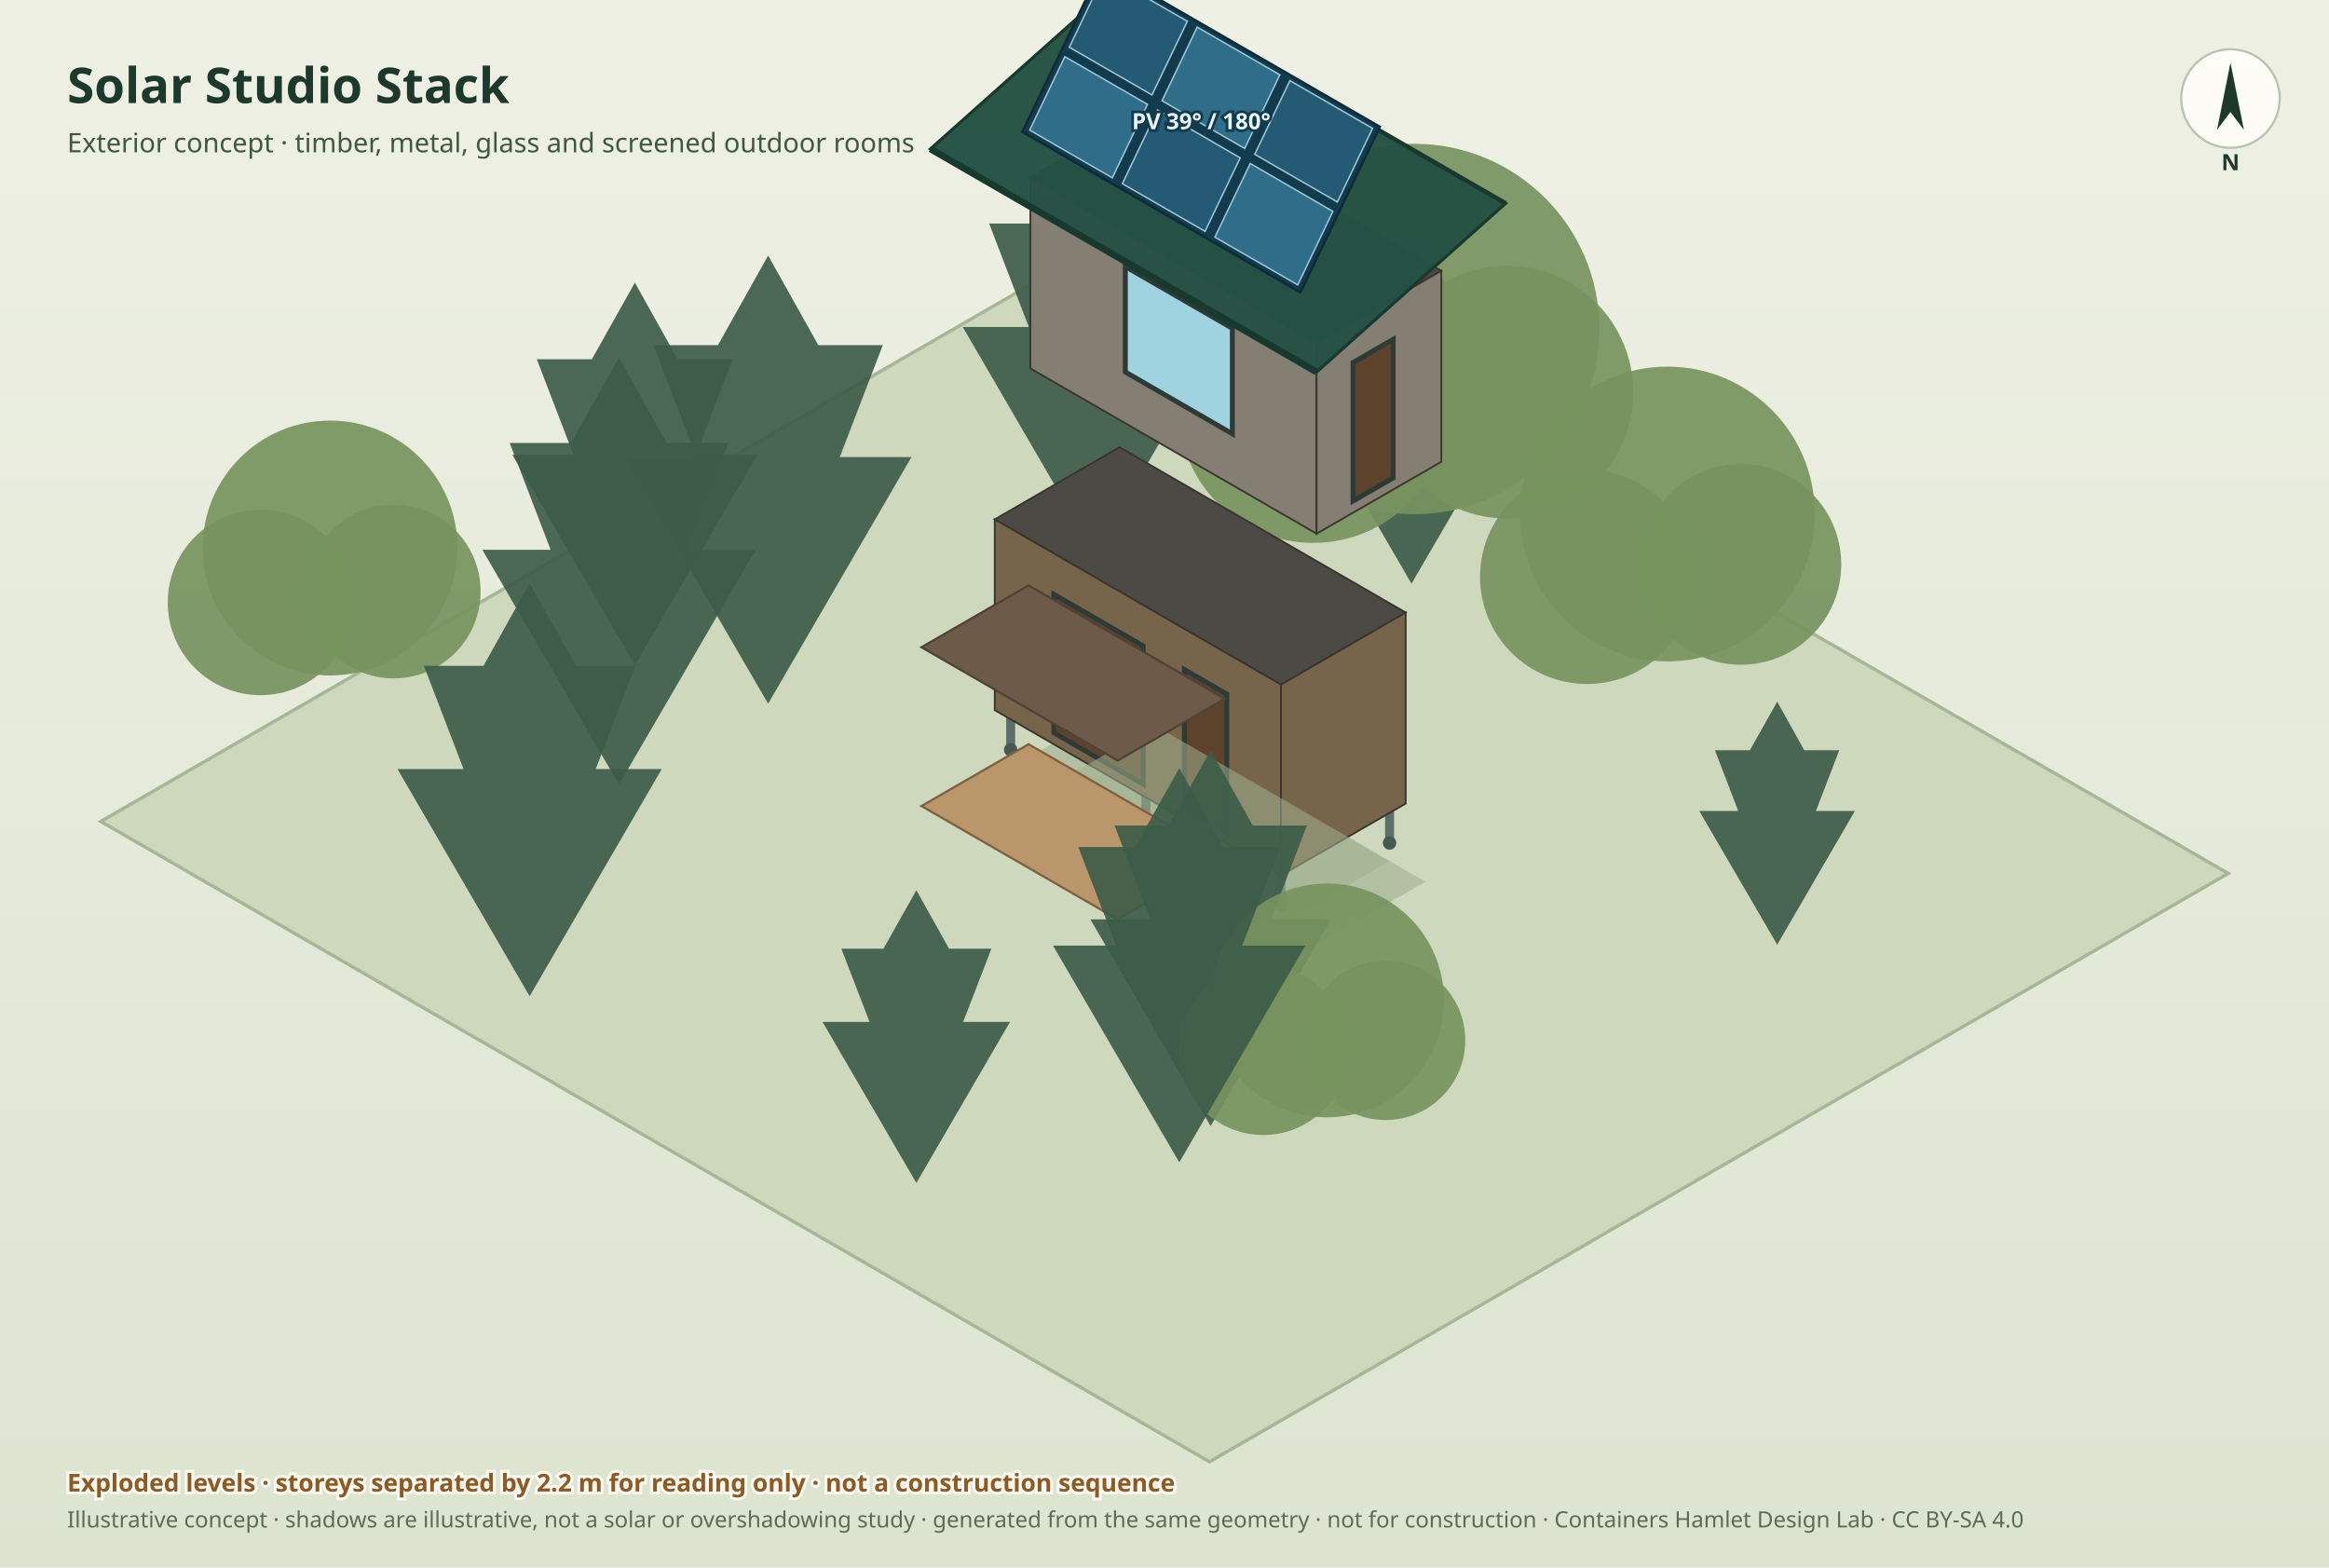
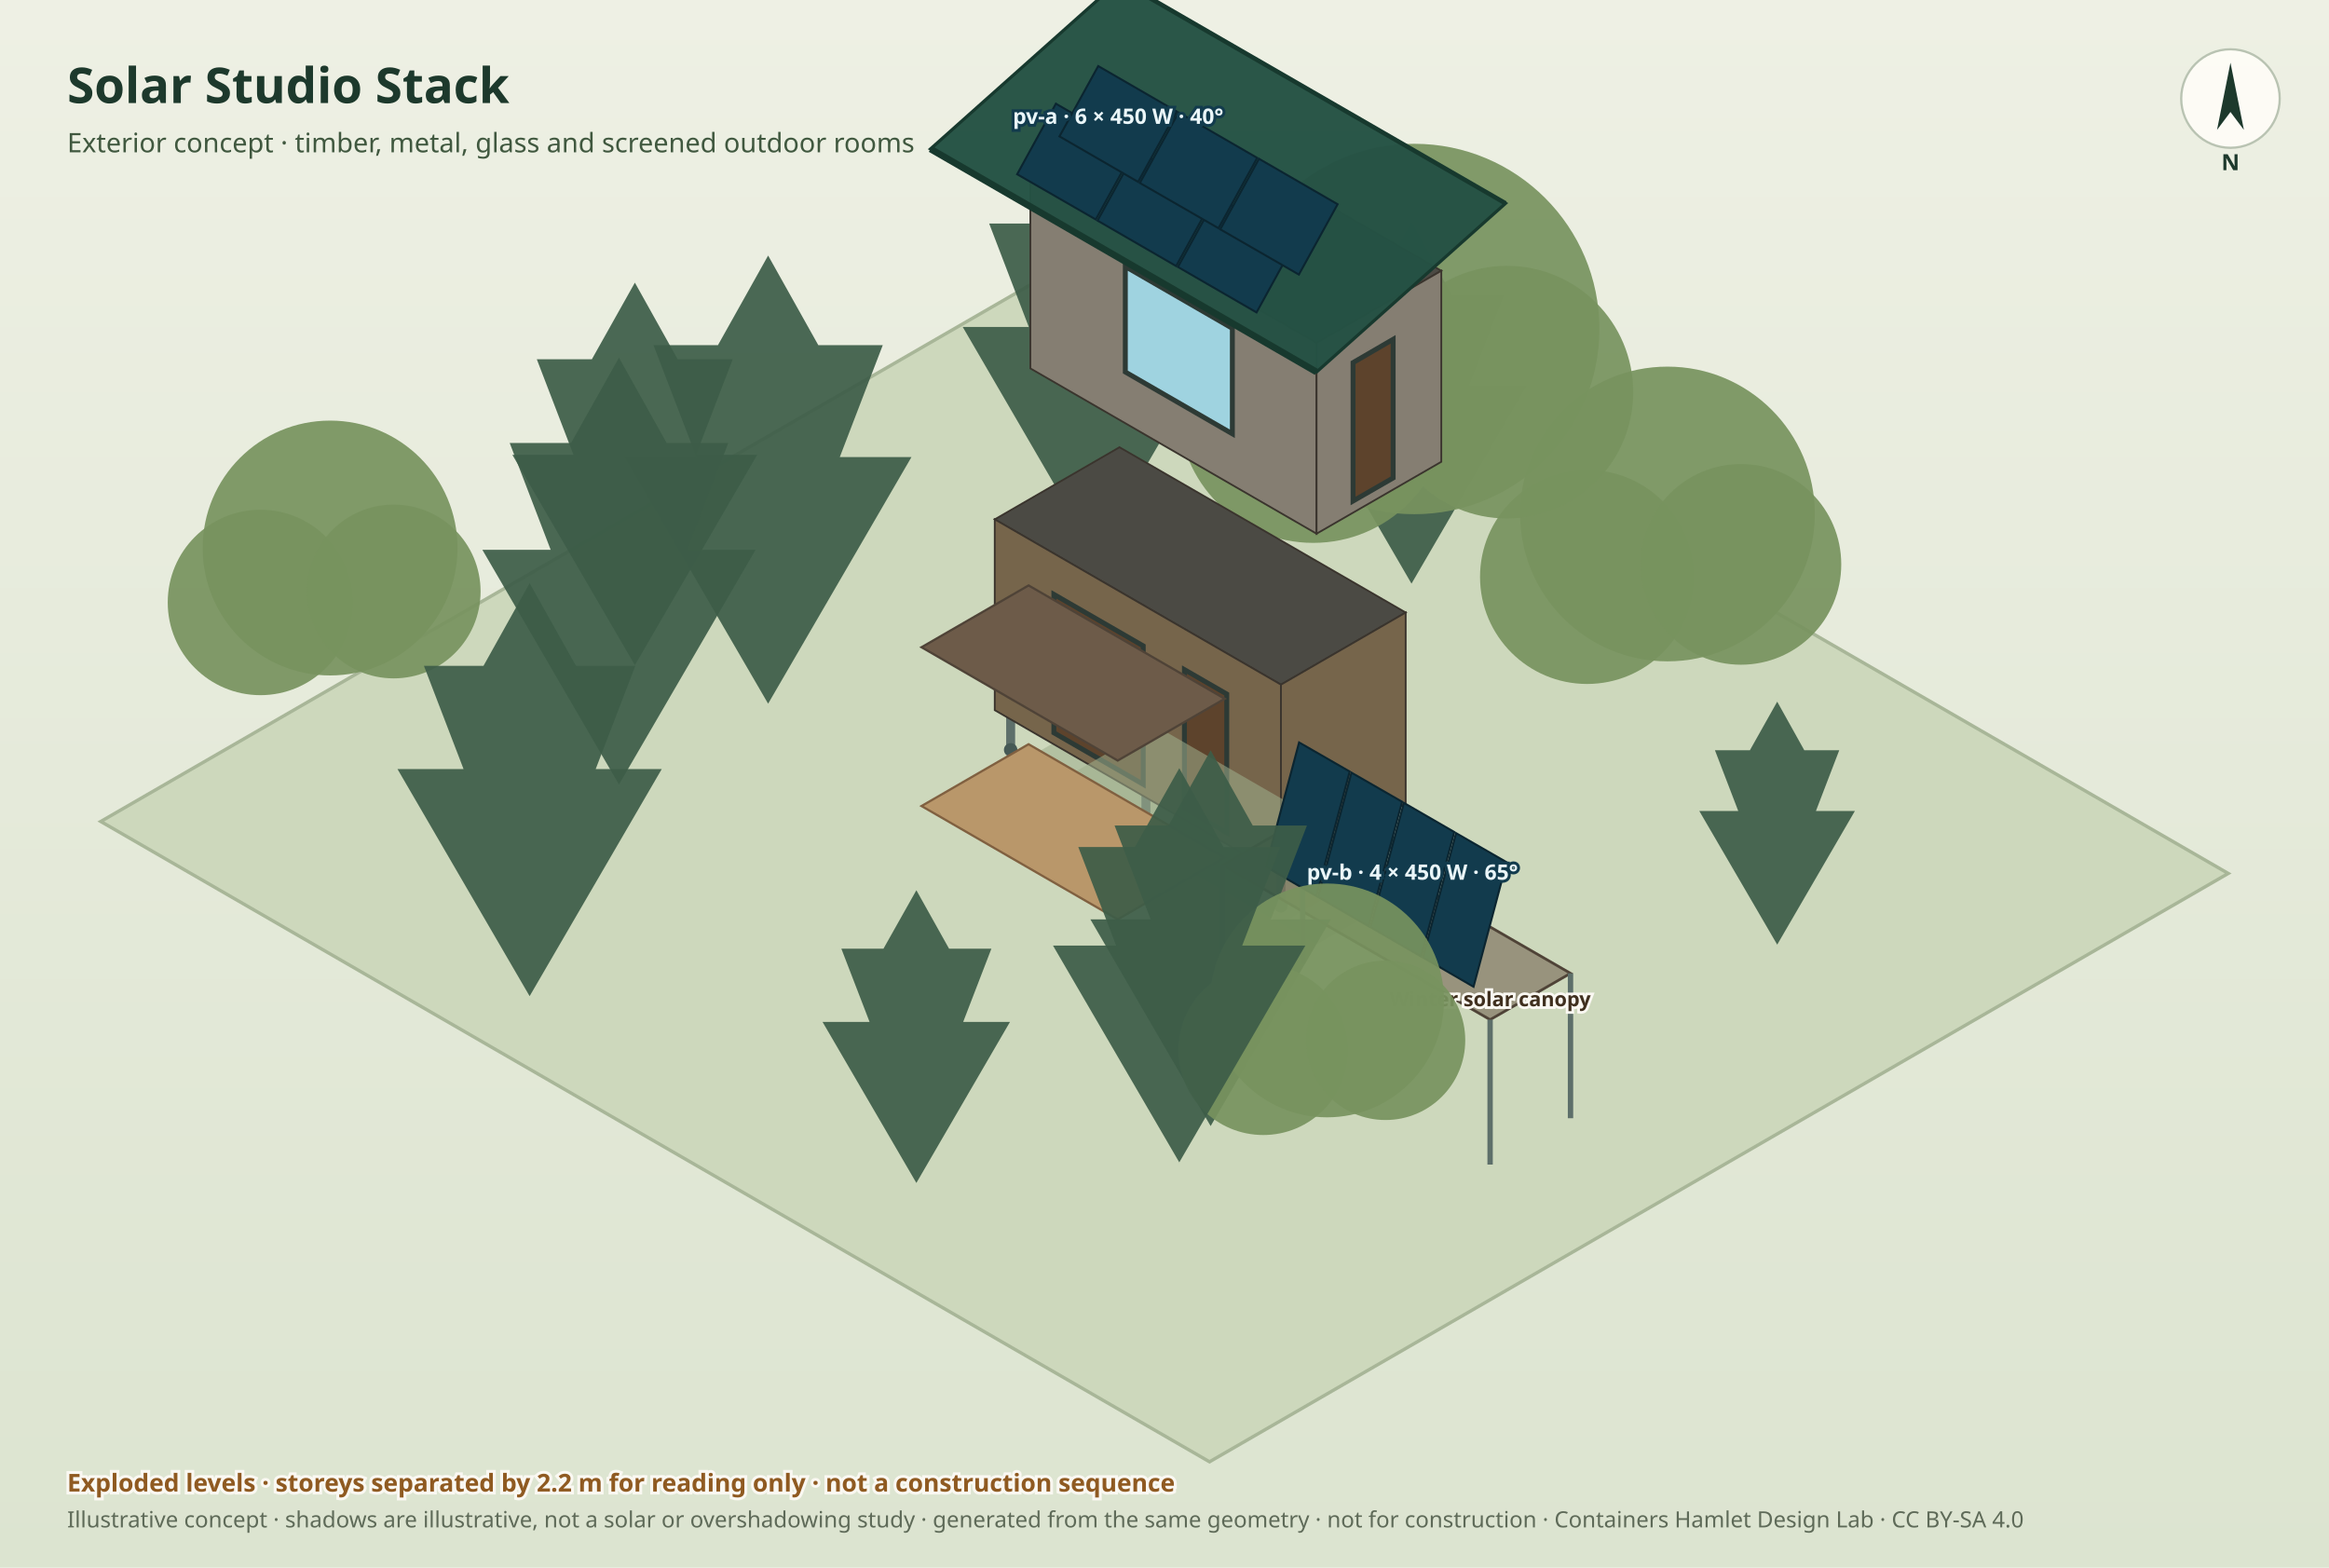
<svg xmlns="http://www.w3.org/2000/svg" viewBox="0 0 1040 700" role="img" aria-labelledby="concept-hamlet-solar-studio-stack-exploded-t concept-hamlet-solar-studio-stack-exploded-d" data-plan-scale="23" data-plan-width="1040">
  <defs>
    <linearGradient id="concept-hamlet-solar-studio-stack-exploded-sky" x1="0" y1="0" x2="0" y2="1">
      <stop offset="0" stop-color="#eef0e4" />
      <stop offset="1" stop-color="#dce4d0" />
    </linearGradient>
  </defs>
  <rect width="1040" height="700" fill="url(#concept-hamlet-solar-studio-stack-exploded-sky)" />
  <path d="M499.9 104.2L995 390L540.1 652.7L45 366.8Z" fill="#cdd8bc" stroke="#a8b698" stroke-width="1.5" />
  <g fill="#78935f" fill-opacity="0.92">
    <circle cx="147.4" cy="244.7" r="56.9" />
    <circle cx="116.3" cy="269" r="41.4" />
    <circle cx="175.8" cy="264.1" r="38.8" />
  </g>
  <g fill="#3d5d48" fill-opacity="0.92">
    <path d="M488.9 247.4L547.9 146L518.4 146L536.1 99.8L509.6 99.8L488.9 62.9L468.2 99.8L441.7 99.8L459.4 146L429.9 146Z" />
  </g>
  <g fill="#3d5d48" fill-opacity="0.92">
    <path d="M630.3 260.6L681.9 172L656.1 172L671.6 131.8L648.4 131.8L630.3 99.5L612.3 131.8L589.1 131.8L604.6 172L578.8 172Z" />
  </g>
  <g fill="#78935f" fill-opacity="0.92">
    <circle cx="744.6" cy="229.5" r="65.8" />
    <circle cx="708.7" cy="257.6" r="47.8" />
    <circle cx="777.4" cy="252" r="44.8" />
  </g>
  <g fill="#78935f" fill-opacity="0.92">
    <circle cx="631.5" cy="146.9" r="82.7" />
    <circle cx="586.4" cy="182.2" r="60.2" />
    <circle cx="672.9" cy="175.1" r="56.4" />
  </g>
  <g fill="#3d5d48" fill-opacity="0.92">
    <path d="M343 314.2L407 204.1L375 204.1L394.2 154.1L365.4 154.1L343 114.1L320.6 154.1L291.8 154.1L311 204.1L279 204.1Z" />
  </g>
  <g fill="#3d5d48" fill-opacity="0.92">
    <path d="M283.5 297L338.1 203.1L310.8 203.1L327.2 160.4L302.6 160.4L283.5 126.2L264.3 160.4L239.7 160.4L256.1 203.1L228.8 203.1Z" />
  </g>
  <g fill="#3d5d48" fill-opacity="0.92">
    <path d="M276.4 350.3L337.4 245.5L306.9 245.5L325.2 197.8L297.7 197.8L276.4 159.7L255 197.8L227.6 197.8L245.9 245.5L215.4 245.5Z" />
  </g>
  <path d="M499.9 314.8 620.5 384.5 572 412.5 451.3 342.8Z" fill="#9eae8d" fill-opacity="0.55" />
  <line x1="499.9" y1="306.8" x2="499.9" y2="289.1" stroke="#5d6f6a" stroke-width="4" />
  <circle cx="499.9" cy="306.8" r="3" fill="#455955" />
  <line x1="620.5" y1="376.4" x2="620.5" y2="358.8" stroke="#5d6f6a" stroke-width="4" />
  <circle cx="620.5" cy="376.4" r="3" fill="#455955" />
  <line x1="572" y1="404.5" x2="572" y2="386.8" stroke="#5d6f6a" stroke-width="4" />
  <circle cx="572" cy="404.5" r="3" fill="#455955" />
  <line x1="451.3" y1="334.8" x2="451.3" y2="317.1" stroke="#5d6f6a" stroke-width="4" />
  <circle cx="451.3" cy="334.8" r="3" fill="#455955" />
  <line x1="560.2" y1="341.6" x2="560.2" y2="323.9" stroke="#5d6f6a" stroke-width="4" />
  <circle cx="560.2" cy="341.6" r="3" fill="#455955" />
  <line x1="511.7" y1="369.6" x2="511.7" y2="352" stroke="#5d6f6a" stroke-width="4" />
  <circle cx="511.7" cy="369.6" r="3" fill="#455955" />
  <path d="M499.9 199.7 627.7 273.5 572 305.7 444.2 231.9Z" fill="#4b4a44" stroke="#3a342d" stroke-width="0.8" />
  <path d="M444.2 317.1 572 390.9 572 305.7 444.2 231.9Z" fill="#76654b" stroke="#3a342d" stroke-width="0.8" />
  <path d="M627.7 358.8 572 390.9 572 305.7 627.7 273.5Z" fill="#76654b" stroke="#3a342d" stroke-width="0.8" />
  <path d="M470.6 327.2 510.5 350.2 510.5 288.4 470.6 265.4Z" fill="#5d432c" stroke="#2d3a35" stroke-width="2.2" />
  <path d="M528.9 360.8 547.8 371.8 547.8 309.9 528.9 299Z" fill="#5d432c" stroke="#2d3a35" stroke-width="2.2" />
  <path d="M515.8 324 636.5 393.7 587.9 421.7 467.3 352Z" fill="#9eae8d" fill-opacity="0.55" />
  <text x="551.9" y="97.1" text-anchor="middle" font-family="system-ui, sans-serif" font-size="10" font-weight="800" fill="#1d392c" stroke="#faf8f2" stroke-width="2.4" paint-order="stroke">M2 · LEVEL 2</text>
  <path d="M515.8 47.1 643.6 120.9 587.9 153.1 460.1 79.3Z" fill="#4b4a44" stroke="#3a342d" stroke-width="0.8" />
  <path d="M460.1 164.5 587.9 238.3 587.9 153.1 460.1 79.3Z" fill="#857e72" stroke="#3a342d" stroke-width="0.8" />
  <path d="M643.6 206.2 587.9 238.3 587.9 153.1 643.6 120.9Z" fill="#857e72" stroke="#3a342d" stroke-width="0.8" />
  <path d="M502.5 166.1 550.3 193.7 550.3 146.6 502.5 119Z" fill="#9fd3e0" stroke="#2d3a35" stroke-width="2.2" />
  <path d="M622.1 213.4 604.2 223.7 604.2 161.9 622.1 151.5Z" fill="#5d432c" stroke="#2d3a35" stroke-width="2.2" />
  <path d="M415.5 66.5 587.9 166.1 672.3 90.8 499.9 -8.7Z" fill="#245244" fill-opacity="0.97" stroke="#17392e" stroke-width="1.4" />
  <path d="M415.5 66.5 587.9 166.1" stroke="#17392e" stroke-width="3" />
  <path d="M672.3 90.8 499.9 -8.7" stroke="#17392e" stroke-width="2" />
  <path d="M459.3 332.3 546.9 382.9 499.1 410.5 411.5 359.9Z" fill="#b9976a" stroke="#806040" stroke-width="1" />
  <path d="M459.3 261.4 546.9 312 499.1 339.6 411.5 289Z" fill="#6d5b49" stroke="#4f4337" stroke-width="1" />
-   <path d="M456.5 58.9 580.7 130.6 616.2 56.6 492 -15.1Z" fill="#123b4d" stroke="#0d2a36" stroke-width="1" />
-   <path d="M459.8 58.1 496.7 79.4 512.4 46.6 475.5 25.3Z" fill="#2f6d88" stroke="#9fc9d6" stroke-width="0.65" />
-   <path d="M501.2 82 538.1 103.3 553.8 70.5 516.9 49.1Z" fill="#245a73" stroke="#9fc9d6" stroke-width="0.65" />
-   <path d="M542.5 105.9 579.5 127.2 595.2 94.4 558.3 73Z" fill="#2f6d88" stroke="#9fc9d6" stroke-width="0.65" />
-   <path d="M477.5 21.1 514.4 42.4 530.2 9.5 493.2 -11.8Z" fill="#245a73" stroke="#9fc9d6" stroke-width="0.65" />
-   <path d="M518.9 45 555.8 66.3 571.5 33.4 534.6 12.1Z" fill="#2f6d88" stroke="#9fc9d6" stroke-width="0.65" />
-   <path d="M560.3 68.9 597.2 90.2 612.9 57.3 576 36Z" fill="#245a73" stroke="#9fc9d6" stroke-width="0.65" />
-   <text x="536.4" y="57.7" text-anchor="middle" font-family="system-ui, sans-serif" font-size="10" font-weight="800" fill="#eaf6f9" stroke="#123b4d" stroke-width="2.4" paint-order="stroke">PV 39° / 180°</text>
+   <path d="M454.2 77.8 489.3 98 506.6 66.6 471.5 46.3Z" fill="#123b4d" stroke="#0b2530" stroke-width="0.9" />
+   <path d="M490.1 98.5 525.2 118.8 542.5 87.3 507.4 67.1Z" fill="#123b4d" stroke="#0b2530" stroke-width="0.9" />
+   <path d="M526 119.2 561.1 139.5 578.4 108 543.3 87.8Z" fill="#123b4d" stroke="#0b2530" stroke-width="0.9" />
+   <path d="M473.1 60.9 508.2 81.2 525.5 49.8 490.4 29.5Z" fill="#123b4d" stroke="#0b2530" stroke-width="0.9" />
+   <path d="M509 81.7 544.1 101.9 561.4 70.5 526.3 50.2Z" fill="#123b4d" stroke="#0b2530" stroke-width="0.9" />
+   <path d="M544.9 102.4 580 122.6 597.3 91.2 562.2 70.9Z" fill="#123b4d" stroke="#0b2530" stroke-width="0.9" />
+   <text x="499.3" y="55.3" text-anchor="middle" font-family="system-ui, sans-serif" font-size="9.5" font-weight="800" fill="#eaf6f9" stroke="#123b4d" stroke-width="2.6" paint-order="stroke">pv-a · 6 × 450 W · 40°</text>
+   <path d="M581.7 365.6 701.3 434.6 665.4 455.3 545.9 386.3Z" fill="#6d5b49" fill-opacity="0.55" stroke="#4f4337" stroke-width="1.2" />
+   <line x1="581.7" y1="430.3" x2="581.7" y2="365.6" stroke="#5d6f6a" stroke-width="2.4" />
+   <line x1="701.3" y1="499.3" x2="701.3" y2="434.6" stroke="#5d6f6a" stroke-width="2.4" />
+   <line x1="665.4" y1="520" x2="665.4" y2="455.3" stroke="#5d6f6a" stroke-width="2.4" />
+   <line x1="545.9" y1="451" x2="545.9" y2="386.3" stroke="#5d6f6a" stroke-width="2.4" />
+   <text x="665.4" y="449.3" text-anchor="middle" font-family="system-ui, sans-serif" font-size="9" font-weight="700" fill="#3f2f1e" stroke="#faf8f2" stroke-width="2.4" paint-order="stroke">Winter solar canopy</text>
+   <path d="M565.3 387 587.8 400.1 602.7 344.5 580.1 331.5Z" fill="#123b4d" stroke="#0b2530" stroke-width="0.9" />
+   <path d="M588.6 400.5 611.2 413.6 626.1 358 603.5 345Z" fill="#123b4d" stroke="#0b2530" stroke-width="0.9" />
+   <path d="M612 414 634.6 427.1 649.4 371.5 626.9 358.5Z" fill="#123b4d" stroke="#0b2530" stroke-width="0.9" />
+   <path d="M635.4 427.5 658 440.6 672.8 385 650.2 372Z" fill="#123b4d" stroke="#0b2530" stroke-width="0.9" />
+   <text x="630.7" y="392.8" text-anchor="middle" font-family="system-ui, sans-serif" font-size="9.5" font-weight="800" fill="#eaf6f9" stroke="#123b4d" stroke-width="2.6" paint-order="stroke">pv-b · 4 × 450 W · 65°</text>
  <g fill="#3d5d48" fill-opacity="0.92">
    <path d="M540.6 502.8L594.3 410.5L567.5 410.5L583.6 368.6L559.4 368.6L540.6 335L521.8 368.6L497.7 368.6L513.8 410.5L486.9 410.5Z" />
  </g>
  <g fill="#3d5d48" fill-opacity="0.92">
    <path d="M409.2 528.2L451 456.3L430.1 456.3L442.7 423.6L423.8 423.6L409.2 397.5L394.5 423.6L375.7 423.6L388.3 456.3L367.3 456.3Z" />
  </g>
  <g fill="#3d5d48" fill-opacity="0.92">
    <path d="M793.6 421.8L828.3 362.1L810.9 362.1L821.3 335L805.7 335L793.6 313.3L781.4 335L765.8 335L776.2 362.1L758.8 362.1Z" />
  </g>
  <g fill="#3d5d48" fill-opacity="0.92">
    <path d="M236.5 444.8L295.5 343.4L266 343.4L283.7 297.3L257.2 297.3L236.5 260.4L215.9 297.3L189.3 297.3L207 343.4L177.5 343.4Z" />
  </g>
  <g fill="#78935f" fill-opacity="0.92">
    <circle cx="592.6" cy="446.7" r="52.2" />
    <circle cx="564.1" cy="468.9" r="37.9" />
    <circle cx="618.7" cy="464.5" r="35.6" />
  </g>
  <g fill="#3d5d48" fill-opacity="0.92">
    <path d="M526.6 519L582.9 422.2L554.7 422.2L571.6 378.2L546.3 378.2L526.6 343L506.8 378.2L481.5 378.2L498.4 422.2L470.2 422.2Z" />
  </g>
  <text x="30" y="46" font-family="system-ui, sans-serif" font-size="22" font-weight="800" fill="#1d392c">Solar Studio Stack</text>
  <text x="30" y="68" font-family="system-ui, sans-serif" font-size="12" fill="#40583f">Exterior concept · timber, metal, glass and screened outdoor rooms</text>
  <g aria-hidden="true">
    <circle cx="996" cy="44" r="22" fill="#fffdf7" fill-opacity="0.9" stroke="#b9c3b2" />
    <path d="M996 28l6 30l-6 -8l-6 8z" fill="#1d392c" />
    <text x="996" y="76" text-anchor="middle" font-size="10" font-weight="700" font-family="system-ui, sans-serif" fill="#1d392c">N</text>
  </g>
  <text x="30" y="682" font-family="system-ui, sans-serif" font-size="10" fill="#5e6a58">Illustrative concept · shadows are illustrative, not a solar or overshadowing study · generated from the same geometry · not for construction · Containers Hamlet Design Lab · CC BY-SA 4.0</text>
  <text x="30" y="666" font-family="system-ui, sans-serif" font-size="11" font-weight="700" fill="#8f5a21" stroke="#faf8f2" stroke-width="2.6" paint-order="stroke">Exploded levels · storeys separated by 2.2 m for reading only · not a construction sequence</text>
</svg>
